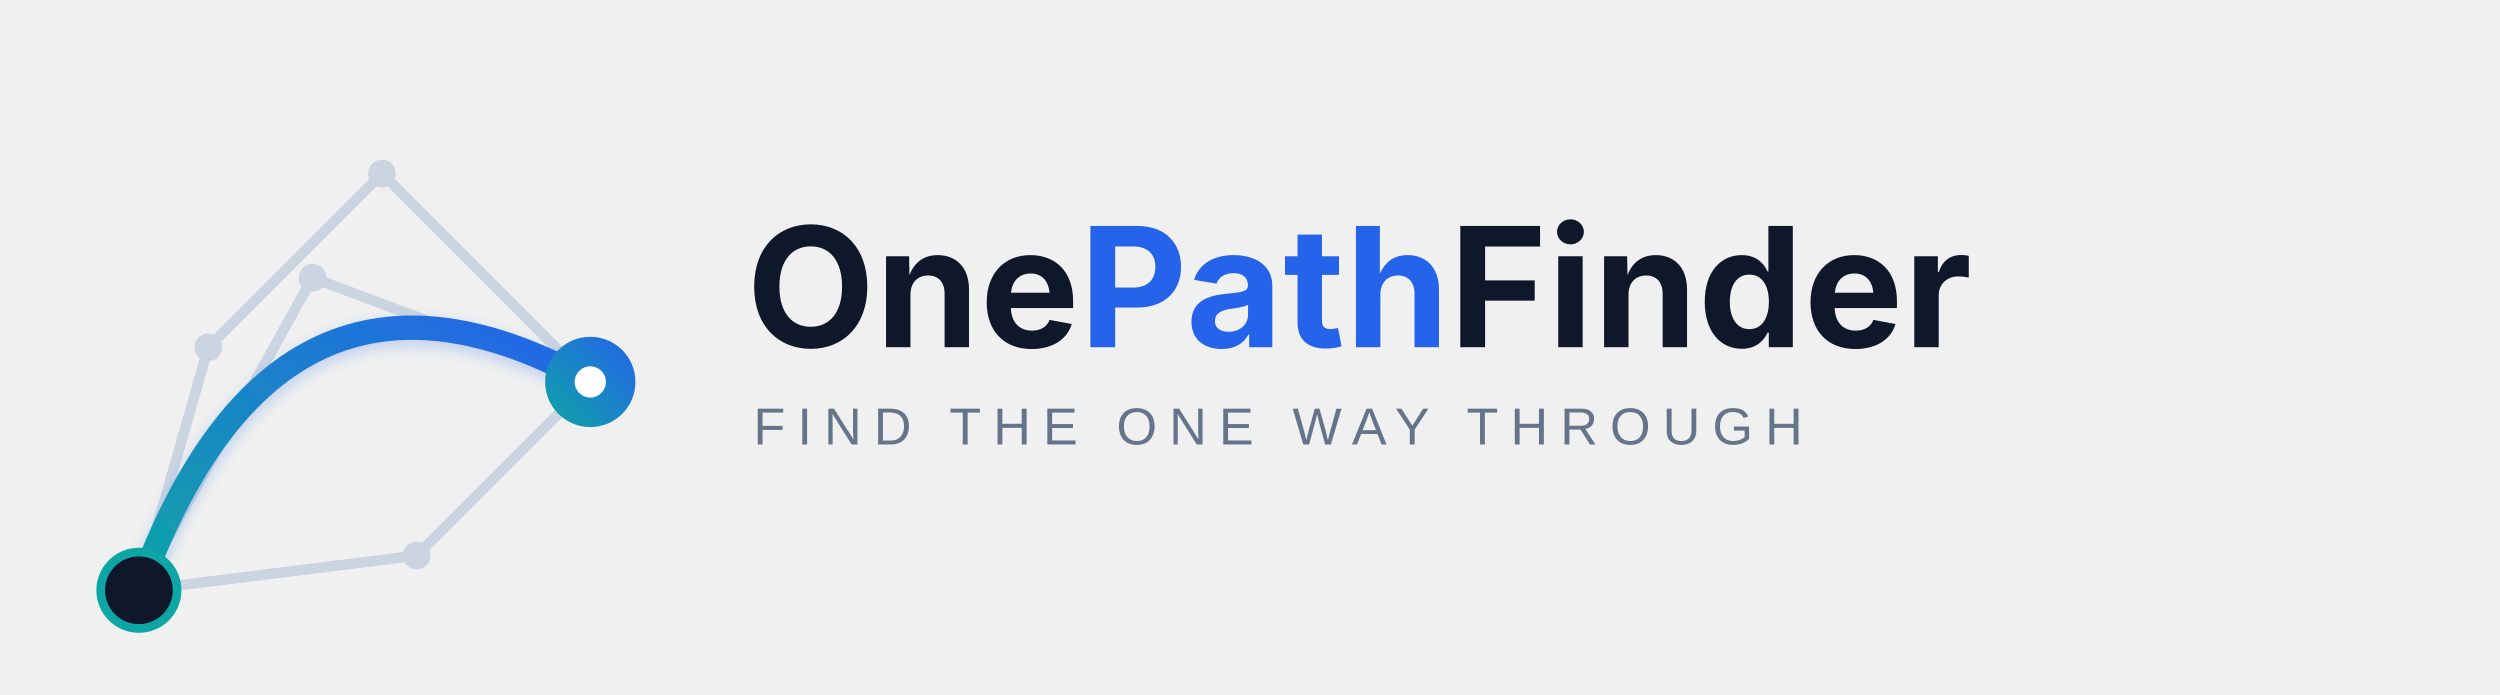
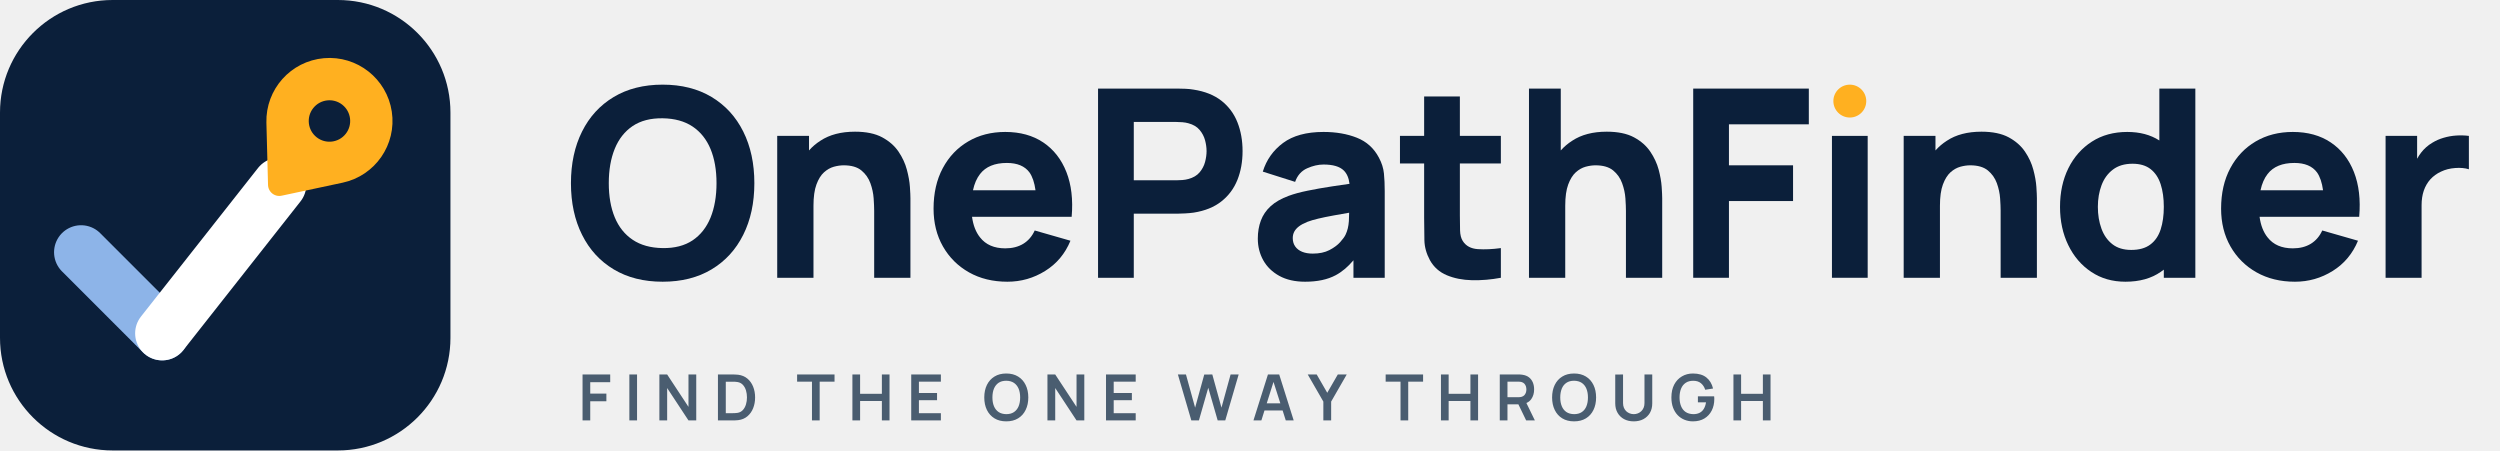
- <svg xmlns="http://www.w3.org/2000/svg" width="720" height="200" viewBox="0 0 720 200">
-   <defs>
-     <linearGradient id="pathGrad" x1="0%" y1="100%" x2="100%" y2="0%">
-       <stop offset="0%" stop-color="#0EA5A5" />
-       <stop offset="100%" stop-color="#2563EB" />
-     </linearGradient>
-     <filter id="softShadow" x="-50%" y="-50%" width="200%" height="200%">
-       <feDropShadow dx="0" dy="1.5" stdDeviation="2" flood-color="#2563EB" flood-opacity="0.25" />
-     </filter>
-   </defs>
-   <g transform="translate(20,20)">
-     <g stroke="#CBD5E1" stroke-width="3" fill="none" stroke-linecap="round">
-       <path d="M20,150 L70,60 L150,90" />
-       <path d="M20,150 L100,140 L150,90" />
-       <path d="M20,150 L40,80 L90,30 L150,90" />
+ <svg xmlns="http://www.w3.org/2000/svg" width="666" height="120" viewBox="0 0 666 120" preserveAspectRatio="xMidYMid meet" role="img" aria-label="One Path Finder: find the one way through">
+   <g transform="scale(1.2)">
+     <rect width="100" height="100" rx="25" fill="#0b1f3a" />
+     <path d="M18,56 L36,74" stroke="#8db4e8" stroke-width="12" stroke-linecap="round" fill="none" />
+     <path d="M36,74 L62,41" stroke="#ffffff" stroke-width="12" stroke-linecap="round" fill="none" />
+     <g transform="translate(73.14,26.86) rotate(38.23)">
+       <path d="M0,18 L8.85,7.35 A11.5,11.5 0 1 0 -8.85,7.35 Z" fill="#ffb020" stroke="#ffb020" stroke-width="5" stroke-linejoin="round" />
+       <circle r="4.6" fill="#0b1f3a" />
    </g>
-     <path d="M20,150 Q60,40 150,90" stroke="url(#pathGrad)" stroke-width="7" fill="none" stroke-linecap="round" filter="url(#softShadow)" />
-     <g fill="#CBD5E1">
-       <circle cx="70" cy="60" r="4" />
-       <circle cx="100" cy="140" r="4" />
-       <circle cx="40" cy="80" r="4" />
-       <circle cx="90" cy="30" r="4" />
-     </g>
-     <circle cx="20" cy="150" r="11" fill="#0F172A" />
-     <circle cx="20" cy="150" r="11" fill="none" stroke="#0EA5A5" stroke-width="2.5" />
-     <circle cx="150" cy="90" r="13" fill="url(#pathGrad)" />
-     <circle cx="150" cy="90" r="4.5" fill="#FFFFFF" />
  </g>
-   <g transform="translate(215,0)" font-family="'Segoe UI', 'Helvetica Neue', Arial, sans-serif">
-     <text x="0" y="100" font-family="Manrope, Inter, Arial, sans-serif" font-size="48" font-weight="700" fill="#0F172A" letter-spacing="0.2">
-       One<tspan fill="#2563EB">Path</tspan>Finder
-     </text>
-     <text x="2" y="128" font-size="15" font-weight="400" fill="#64748B" letter-spacing="3.5">
-       FIND THE ONE WAY THROUGH
-     </text>
-   </g>
+   <path fill="#0b1f3a" d="M176.53 75.05Q168.97 75.05 163.49 71.76Q158.01 68.47 155.06 62.55Q152.1 56.64 152.1 48.8Q152.1 40.96 155.06 35.04Q158.01 29.13 163.49 25.84Q168.97 22.55 176.53 22.55Q184.09 22.55 189.57 25.84Q195.05 29.13 198 35.04Q200.96 40.96 200.96 48.8Q200.96 56.64 198 62.55Q195.05 68.47 189.57 71.76Q184.09 75.05 176.53 75.05ZM176.53 66.09Q181.32 66.16 184.51 64.03Q187.69 61.89 189.29 57.97Q190.88 54.05 190.88 48.8Q190.88 43.55 189.29 39.7Q187.69 35.85 184.51 33.71Q181.32 31.58 176.53 31.51Q171.74 31.44 168.55 33.57Q165.37 35.71 163.77 39.63Q162.18 43.55 162.18 48.8Q162.18 54.05 163.77 57.9Q165.37 61.75 168.55 63.88Q171.74 66.02 176.53 66.09Z" />
+   <path fill="#0b1f3a" d="M232.88 74V56.15Q232.88 54.85 232.74 52.84Q232.6 50.83 231.87 48.8Q231.13 46.77 229.47 45.4Q227.81 44.04 224.76 44.04Q223.53 44.04 222.13 44.42Q220.74 44.81 219.51 45.91Q218.28 47.02 217.5 49.15Q216.71 51.28 216.71 54.82V74H207.05V36.2H215.52V40.08Q216.81 38.61 218.56 37.49Q222.21 35.08 227.77 35.08Q232.22 35.08 235.01 36.58Q237.81 38.09 239.37 40.4Q240.93 42.71 241.59 45.21Q242.26 47.71 242.4 49.78Q242.54 51.84 242.54 52.79V74Z" />
+   <path fill="#0b1f3a" d="M268.37 75.05Q262.56 75.05 258.13 72.55Q253.71 70.05 251.2 65.65Q248.7 61.26 248.7 55.59Q248.7 49.39 251.15 44.81Q253.6 40.22 257.91 37.69Q262.21 35.15 267.81 35.15Q273.76 35.15 277.93 37.95Q282.09 40.75 284.09 45.83Q286.08 50.9 285.49 57.76H258.95Q259.41 61.16 261.09 63.25Q263.37 66.16 267.81 66.16Q270.61 66.16 272.61 64.94Q274.6 63.71 275.65 61.4L285.17 64.13Q283.04 69.31 278.43 72.18Q273.83 75.05 268.37 75.05ZM275.86 50.69Q275.44 47.61 274.25 45.93Q272.39 43.41 268.23 43.41Q263.37 43.41 261.09 46.35Q259.76 48.06 259.2 50.69Z" />
+   <path fill="#0b1f3a" d="M292.52 74V23.6H313.8Q314.54 23.6 315.78 23.65Q317.02 23.7 318 23.88Q322.51 24.58 325.4 26.85Q328.29 29.13 329.65 32.58Q331.02 36.02 331.02 40.26Q331.02 44.49 329.64 47.94Q328.25 51.39 325.37 53.66Q322.48 55.94 318 56.64Q317.02 56.78 315.76 56.85Q314.5 56.92 313.8 56.92H302.04V74ZM302.04 48.03H313.38Q314.12 48.03 314.99 47.96Q315.87 47.89 316.6 47.68Q318.53 47.16 319.58 45.91Q320.62 44.67 321.03 43.15Q321.43 41.62 321.43 40.26Q321.43 38.89 321.03 37.37Q320.62 35.85 319.58 34.61Q318.53 33.36 316.6 32.84Q315.87 32.63 314.99 32.56Q314.12 32.49 313.38 32.49H302.04Z" />
+   <path fill="#0b1f3a" d="M347.68 75.05Q343.62 75.05 340.8 73.49Q337.99 71.94 336.53 69.33Q335.08 66.72 335.08 63.57Q335.08 60.95 335.89 58.77Q336.69 56.6 338.49 54.94Q340.3 53.28 343.34 52.16Q345.44 51.39 348.35 50.8Q351.25 50.2 354.93 49.64Q357.1 49.33 359.51 48.97Q359.23 46.63 357.97 45.41Q356.36 43.83 352.58 43.83Q350.48 43.83 348.21 44.84Q345.93 45.86 345.02 48.45L336.41 45.72Q337.85 41.03 341.8 38.09Q345.76 35.15 352.58 35.15Q357.59 35.15 361.47 36.69Q365.36 38.23 367.35 42.01Q368.47 44.11 368.68 46.21Q368.89 48.31 368.89 50.9V74H360.56V69.34Q358.32 72 355.8 73.33Q352.58 75.05 347.68 75.05ZM349.71 67.56Q352.34 67.56 354.14 66.63Q355.94 65.7 357.01 64.52Q358.08 63.33 358.46 62.52Q359.2 60.98 359.34 58.91Q359.41 57.69 359.41 56.67Q357.06 57.09 355.38 57.38Q352.76 57.86 351.15 58.25Q349.54 58.63 348.31 59.09Q346.91 59.65 346.05 60.3Q345.2 60.95 344.79 61.72Q344.39 62.48 344.39 63.43Q344.39 64.72 345.04 65.65Q345.69 66.58 346.88 67.07Q348.07 67.56 349.71 67.56Z" />
+   <path fill="#0b1f3a" d="M399.83 74Q395.91 74.73 392.15 74.65Q388.38 74.56 385.43 73.32Q382.47 72.08 380.93 69.31Q379.53 66.72 379.46 64.04Q379.39 61.36 379.39 57.97V43.55H372.95V36.2H379.39V25.7H388.91V36.2H399.83V43.55H388.91V57.41Q388.91 59.61 388.96 61.38Q389.01 63.15 389.68 64.2Q390.94 66.19 393.71 66.37Q396.47 66.55 399.83 66.09Z" />
+   <path fill="#0b1f3a" d="M433.15 74V56.15Q433.15 54.85 433.01 52.84Q432.87 50.83 432.13 48.8Q431.4 46.77 429.74 45.4Q428.07 44.04 425.03 44.04Q423.81 44.04 422.4 44.42Q421 44.81 419.78 45.91Q418.56 47.02 417.77 49.15Q416.98 51.28 416.98 54.82V74H407.32V23.6H415.79V40.08Q417.09 38.61 418.84 37.49Q422.48 35.08 428.04 35.08Q432.49 35.08 435.29 36.58Q438.09 38.09 439.64 40.4Q441.2 42.71 441.87 45.21Q442.53 47.71 442.67 49.78Q442.81 51.84 442.81 52.79V74Z" />
+   <path fill="#0b1f3a" d="M451.07 74V23.6H481.87V33.12H460.59V44.04H477.67V53.56H460.59V74Z" />
+   <path fill="#0b1f3a" d="M488.03 74V36.2H497.55V74Z" />
+   <circle cx="492.79" cy="26.93" r="4.38" fill="#ffb020" />
+   <path fill="#0b1f3a" d="M532.97 74V56.15Q532.97 54.85 532.83 52.84Q532.69 50.83 531.96 48.8Q531.22 46.77 529.56 45.4Q527.89 44.04 524.85 44.04Q523.62 44.04 522.23 44.42Q520.83 44.81 519.6 45.91Q518.38 47.02 517.59 49.15Q516.8 51.28 516.8 54.82V74H507.14V36.2H515.61V40.08Q516.9 38.61 518.65 37.49Q522.29 35.08 527.86 35.08Q532.31 35.08 535.11 36.58Q537.9 38.09 539.46 40.4Q541.02 42.71 541.68 45.21Q542.35 47.71 542.49 49.78Q542.63 51.84 542.63 52.79V74Z" />
+   <path fill="#0b1f3a" d="M566.22 75.05Q561 75.05 557.09 72.42Q553.16 69.8 550.98 65.28Q548.79 60.77 548.79 55.1Q548.79 49.33 551.01 44.83Q553.24 40.33 557.26 37.74Q561.28 35.15 566.71 35.15Q571.72 35.15 575.25 37.42V23.6H584.84V74H576.44V71.83Q576.06 72.14 575.63 72.42Q571.86 75.05 566.22 75.05ZM567.76 66.58Q570.95 66.58 572.85 65.14Q574.76 63.71 575.6 61.12Q576.44 58.53 576.44 55.1Q576.44 51.67 575.6 49.08Q574.76 46.49 572.92 45.05Q571.09 43.62 568.11 43.62Q564.92 43.62 562.88 45.18Q560.83 46.73 559.85 49.34Q558.87 51.95 558.87 55.1Q558.87 58.28 559.82 60.89Q560.76 63.5 562.72 65.04Q564.68 66.58 567.76 66.58Z" />
+   <path fill="#0b1f3a" d="M611.37 75.05Q605.56 75.05 601.13 72.55Q596.7 70.05 594.2 65.65Q591.7 61.26 591.7 55.59Q591.7 49.39 594.15 44.81Q596.6 40.22 600.9 37.69Q605.21 35.15 610.81 35.15Q616.76 35.15 620.92 37.95Q625.09 40.75 627.09 45.83Q629.08 50.9 628.49 57.76H601.95Q602.41 61.16 604.09 63.25Q606.37 66.16 610.81 66.16Q613.61 66.16 615.61 64.94Q617.6 63.71 618.65 61.4L628.17 64.13Q626.03 69.31 621.43 72.18Q616.83 75.05 611.37 75.05ZM618.86 50.69Q618.44 47.61 617.25 45.93Q615.39 43.41 611.23 43.41Q606.37 43.41 604.09 46.35Q602.76 48.06 602.2 50.69Z" />
+   <path fill="#0b1f3a" d="M635.52 74V36.2H643.92V42.29Q644.38 41.45 644.97 40.68Q646.2 39.07 647.98 38.02Q649.35 37.18 650.96 36.71Q652.57 36.23 654.28 36.11Q656 35.99 657.71 36.2V45.09Q656.13 44.6 654.05 44.76Q651.97 44.91 650.29 45.72Q648.61 46.49 647.45 47.77Q646.3 49.05 645.7 50.78Q645.11 52.51 645.11 54.68V74Z" />
+   <path fill="#4a5d70" d="M155.19 112V99.76H162.56V101.81H157.24V104.86H161.54V106.9H157.24V112ZM167.66 112V99.76H169.71V112ZM175.66 112V99.76H177.73L183.41 108.39V99.76H185.48V112H183.41L177.73 103.37V112ZM191.26 112V99.76H195.17Q195.32 99.76 195.77 99.77Q196.23 99.78 196.65 99.83Q198.11 100.02 199.11 100.86Q200.12 101.71 200.64 103.02Q201.16 104.32 201.16 105.88Q201.16 107.44 200.64 108.74Q200.12 110.05 199.11 110.9Q198.11 111.75 196.65 111.93Q196.24 111.98 195.78 111.99Q195.32 112 195.17 112ZM193.35 110.07H195.17Q195.42 110.07 195.82 110.05Q196.21 110.04 196.52 109.98Q197.38 109.82 197.93 109.2Q198.47 108.59 198.73 107.72Q198.99 106.84 198.99 105.88Q198.99 104.89 198.73 104.01Q198.46 103.13 197.92 102.54Q197.37 101.94 196.52 101.78Q196.21 101.72 195.82 101.7Q195.42 101.69 195.17 101.69H193.35ZM216.31 112V101.68H212.35V99.76H222.32V101.68H218.36V112ZM227.08 112V99.76H229.13V104.91H234.93V99.76H236.97V112H234.93V106.83H229.13V112ZM242.75 112V99.76H250.65V101.68H244.8V104.7H249.63V106.62H244.8V110.08H250.65V112ZM268.07 112.25Q266.23 112.25 264.93 111.45Q263.62 110.65 262.91 109.21Q262.21 107.78 262.21 105.88Q262.21 103.98 262.91 102.55Q263.62 101.11 264.93 100.31Q266.23 99.5 268.07 99.5Q269.91 99.5 271.22 100.31Q272.53 101.11 273.23 102.55Q273.94 103.98 273.94 105.88Q273.94 107.78 273.23 109.21Q272.53 110.65 271.22 111.45Q269.91 112.25 268.07 112.25ZM268.07 110.33Q269.3 110.33 270.12 109.78Q270.94 109.23 271.36 108.23Q271.77 107.22 271.77 105.88Q271.77 104.54 271.36 103.55Q270.94 102.56 270.12 102Q269.3 101.45 268.07 101.43Q266.84 101.43 266.02 101.98Q265.21 102.53 264.79 103.53Q264.38 104.54 264.38 105.88Q264.38 107.22 264.79 108.21Q265.2 109.2 266.02 109.76Q266.84 110.31 268.07 110.33ZM279.04 112V99.76H281.11L286.79 108.39V99.76H288.86V112H286.79L281.11 103.37V112ZM294.64 112V99.76H302.55V101.68H296.69V104.7H301.53V106.62H296.69V110.08H302.55V112ZM317.37 112 313.79 99.76H315.94L318.38 108.6L320.81 99.78L322.96 99.76L325.4 108.6L327.83 99.76H329.98L326.41 112H324.39L321.88 103.3L319.39 112ZM333.92 112 337.78 99.76H340.78L344.64 112H342.53L341.69 109.35H336.86L336.03 112ZM341.08 107.44 339.26 101.74 337.46 107.44ZM352.54 112V106.98L348.38 99.76H350.77L353.58 104.64L356.39 99.76H358.77L354.62 106.98V112ZM373.1 112V101.68H369.14V99.76H379.11V101.68H375.15V112ZM383.87 112V99.76H385.92V104.91H391.72V99.76H393.76V112H391.72V106.83H385.92V112ZM399.54 112V99.76H404.6Q404.78 99.76 405.06 99.77Q405.34 99.79 405.57 99.83Q406.64 99.99 407.33 100.53Q408.02 101.08 408.36 101.91Q408.69 102.73 408.69 103.75Q408.69 105.24 407.94 106.31Q407.45 107.01 406.63 107.36L408.89 112H406.57L404.5 107.72H401.59V112ZM401.59 105.81H404.51Q404.68 105.81 404.89 105.8Q405.11 105.78 405.29 105.73Q405.8 105.6 406.09 105.28Q406.38 104.95 406.51 104.55Q406.63 104.14 406.63 103.75Q406.63 103.36 406.51 102.94Q406.38 102.53 406.09 102.21Q405.8 101.89 405.29 101.76Q405.11 101.71 404.89 101.69Q404.68 101.68 404.51 101.68H401.59ZM419.34 112.25Q417.5 112.25 416.19 111.45Q414.88 110.65 414.18 109.21Q413.48 107.78 413.48 105.88Q413.48 103.98 414.18 102.55Q414.88 101.11 416.19 100.31Q417.5 99.5 419.34 99.5Q421.17 99.5 422.49 100.31Q423.8 101.11 424.5 102.55Q425.2 103.98 425.2 105.88Q425.2 107.78 424.5 109.21Q423.8 110.65 422.49 111.45Q421.17 112.25 419.34 112.25ZM419.34 110.33Q420.57 110.33 421.39 109.78Q422.21 109.23 422.62 108.23Q423.03 107.22 423.03 105.88Q423.03 104.54 422.62 103.55Q422.21 102.56 421.39 102Q420.57 101.45 419.34 101.43Q418.1 101.43 417.29 101.98Q416.47 102.53 416.06 103.53Q415.65 104.54 415.65 105.88Q415.65 107.22 416.06 108.21Q416.46 109.2 417.28 109.76Q418.1 110.31 419.34 110.33ZM435.23 112.25Q433.77 112.25 432.66 111.66Q431.55 111.06 430.93 109.99Q430.3 108.91 430.3 107.45V99.78L432.38 99.76V107.4Q432.38 108.09 432.61 108.63Q432.84 109.18 433.24 109.56Q433.64 109.93 434.16 110.13Q434.68 110.33 435.23 110.33Q435.8 110.33 436.31 110.13Q436.83 109.93 437.23 109.55Q437.63 109.17 437.86 108.63Q438.09 108.08 438.09 107.4V99.76H440.16V107.45Q440.16 108.91 439.54 109.99Q438.91 111.06 437.8 111.66Q436.69 112.25 435.23 112.25ZM450.99 112.25Q449.8 112.25 448.76 111.83Q447.72 111.41 446.93 110.6Q446.15 109.78 445.7 108.6Q445.26 107.41 445.26 105.88Q445.26 103.87 446.01 102.45Q446.76 101.03 448.06 100.27Q449.36 99.5 450.99 99.5Q453.25 99.5 454.57 100.55Q455.89 101.6 456.36 103.5L454.27 103.83Q453.92 102.74 453.13 102.09Q452.34 101.44 451.12 101.44Q449.89 101.43 449.07 101.98Q448.25 102.53 447.84 103.53Q447.43 104.54 447.43 105.88Q447.43 107.22 447.84 108.21Q448.24 109.2 449.06 109.76Q449.89 110.31 451.12 110.33Q452.04 110.33 452.74 109.99Q453.44 109.65 453.88 108.94Q454.32 108.24 454.48 107.19H452.32V105.58H456.65Q456.67 105.72 456.68 105.98Q456.69 106.25 456.69 106.3Q456.69 108.03 456 109.38Q455.32 110.72 454.04 111.49Q452.77 112.25 450.99 112.25ZM461.79 112V99.76H463.83V104.91H469.63V99.76H471.67V112H469.63V106.83H463.83V112Z" />
</svg>
